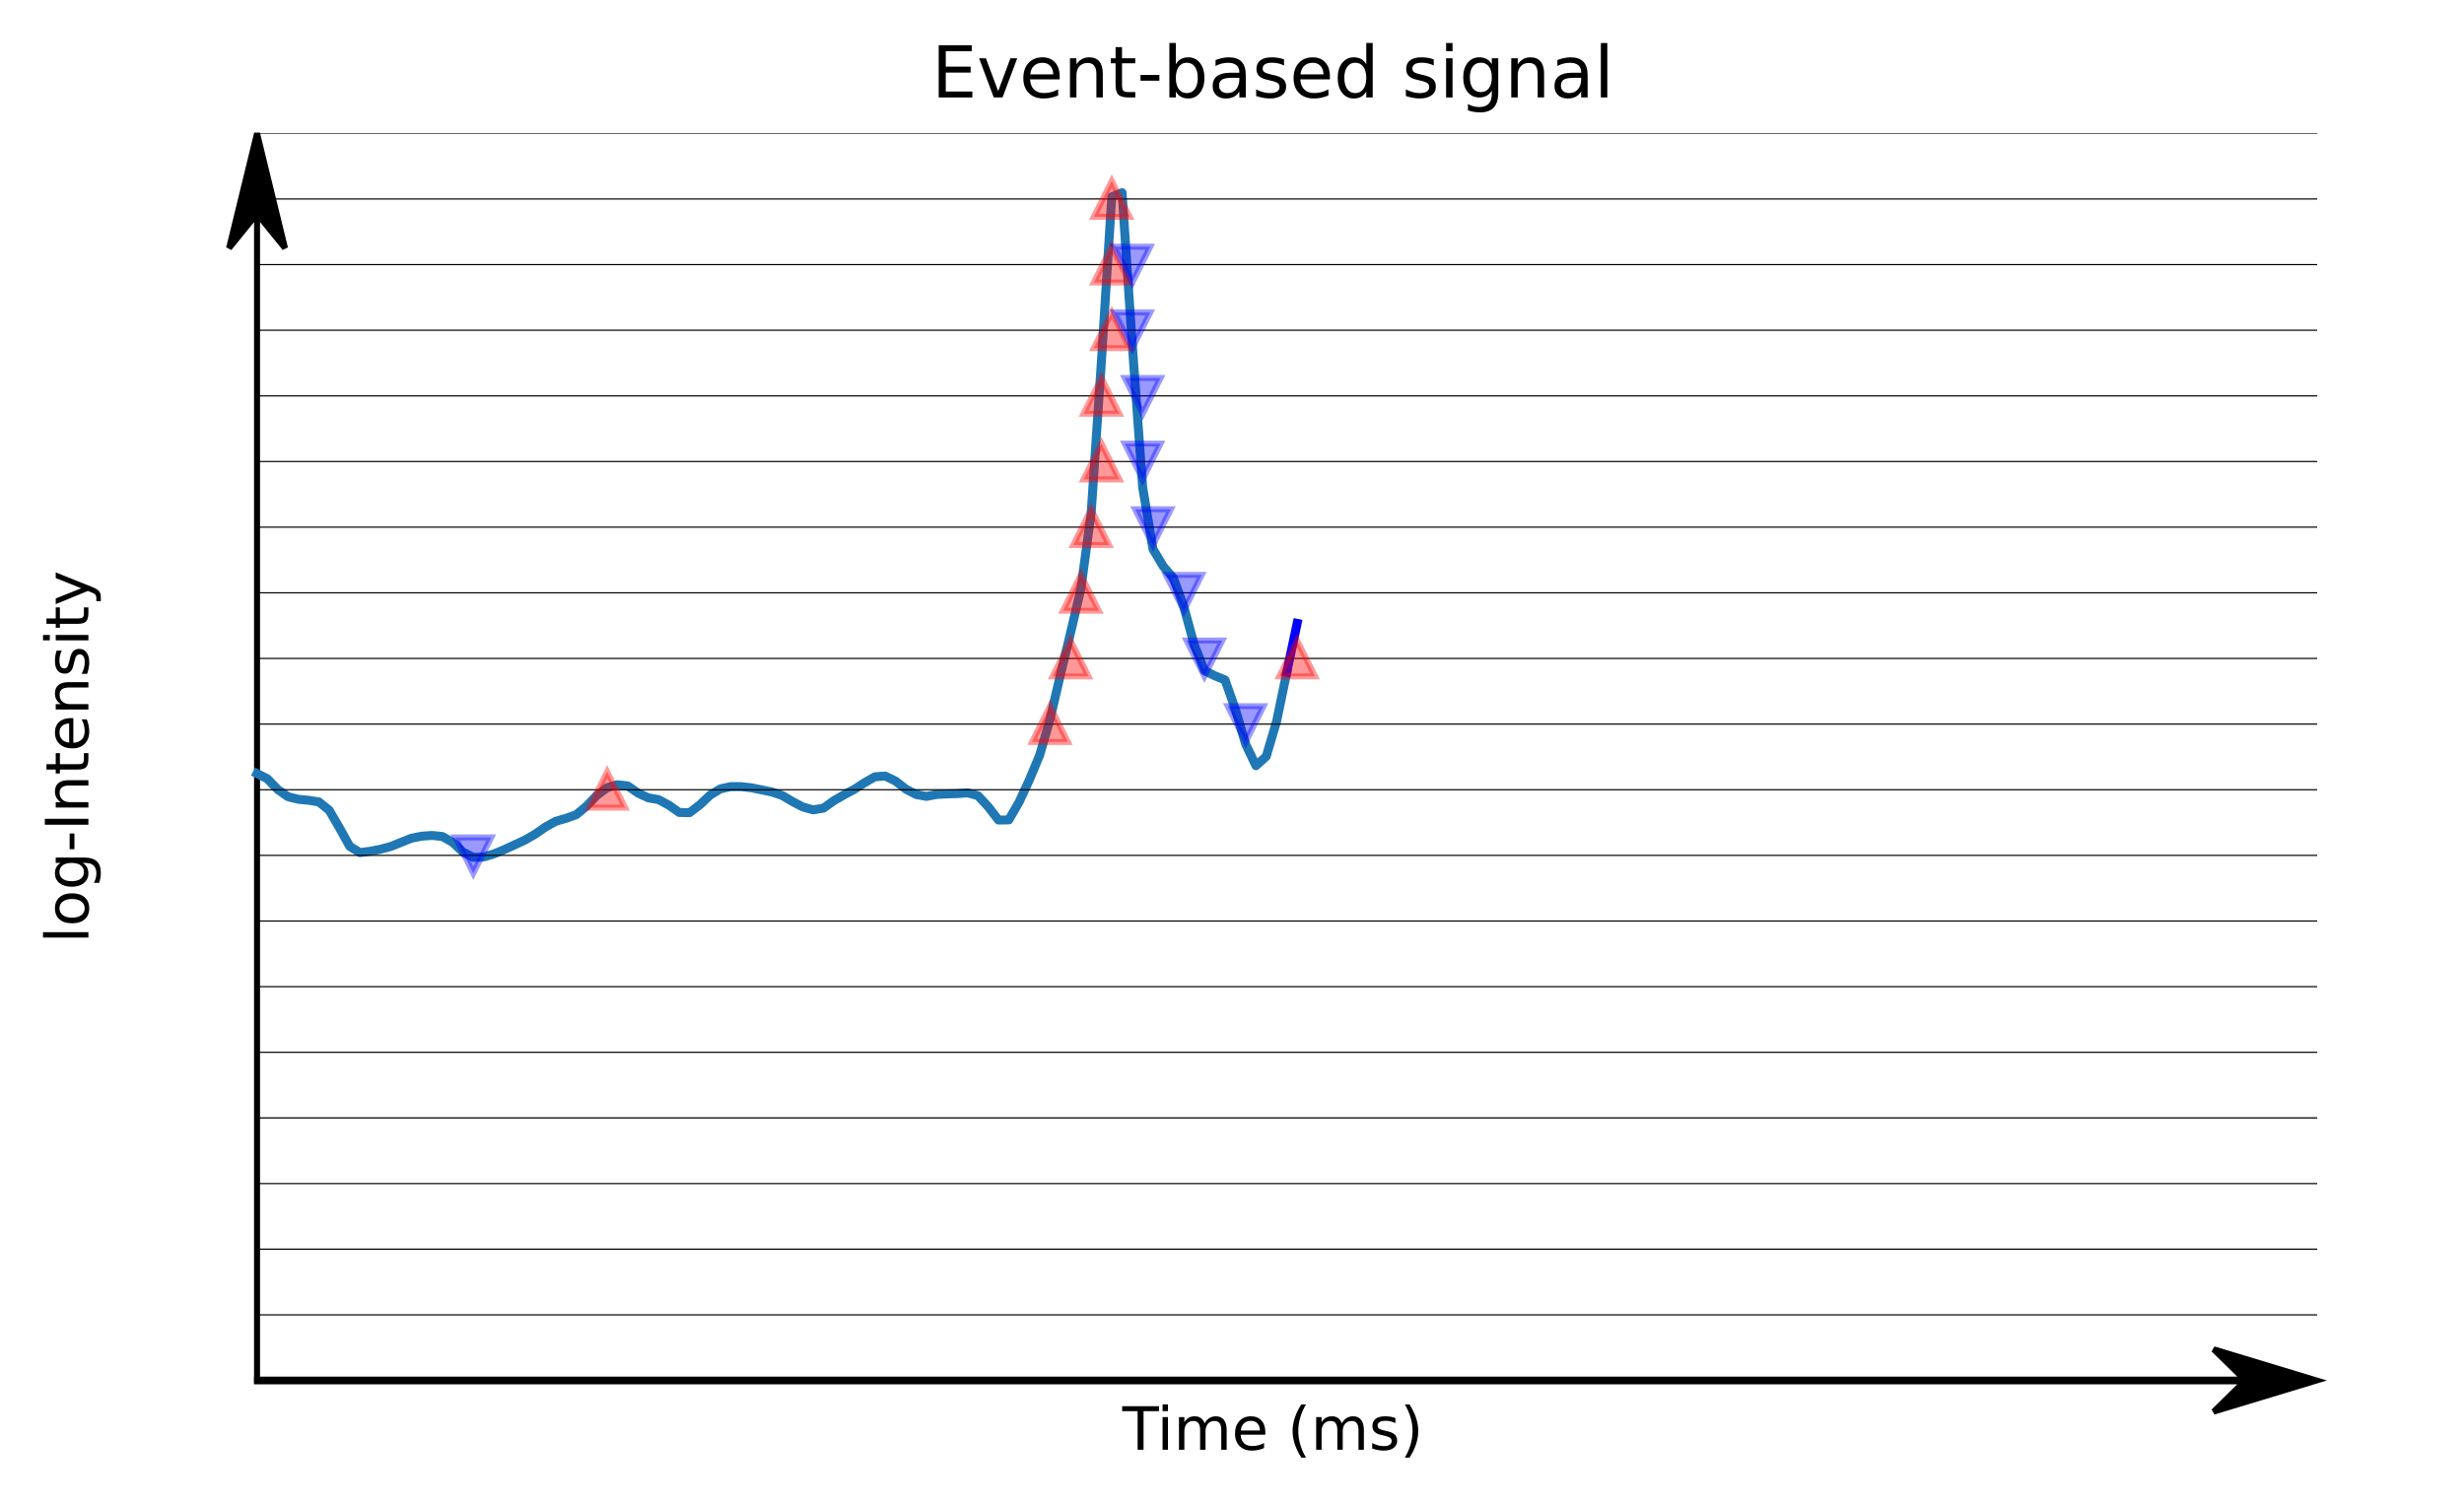
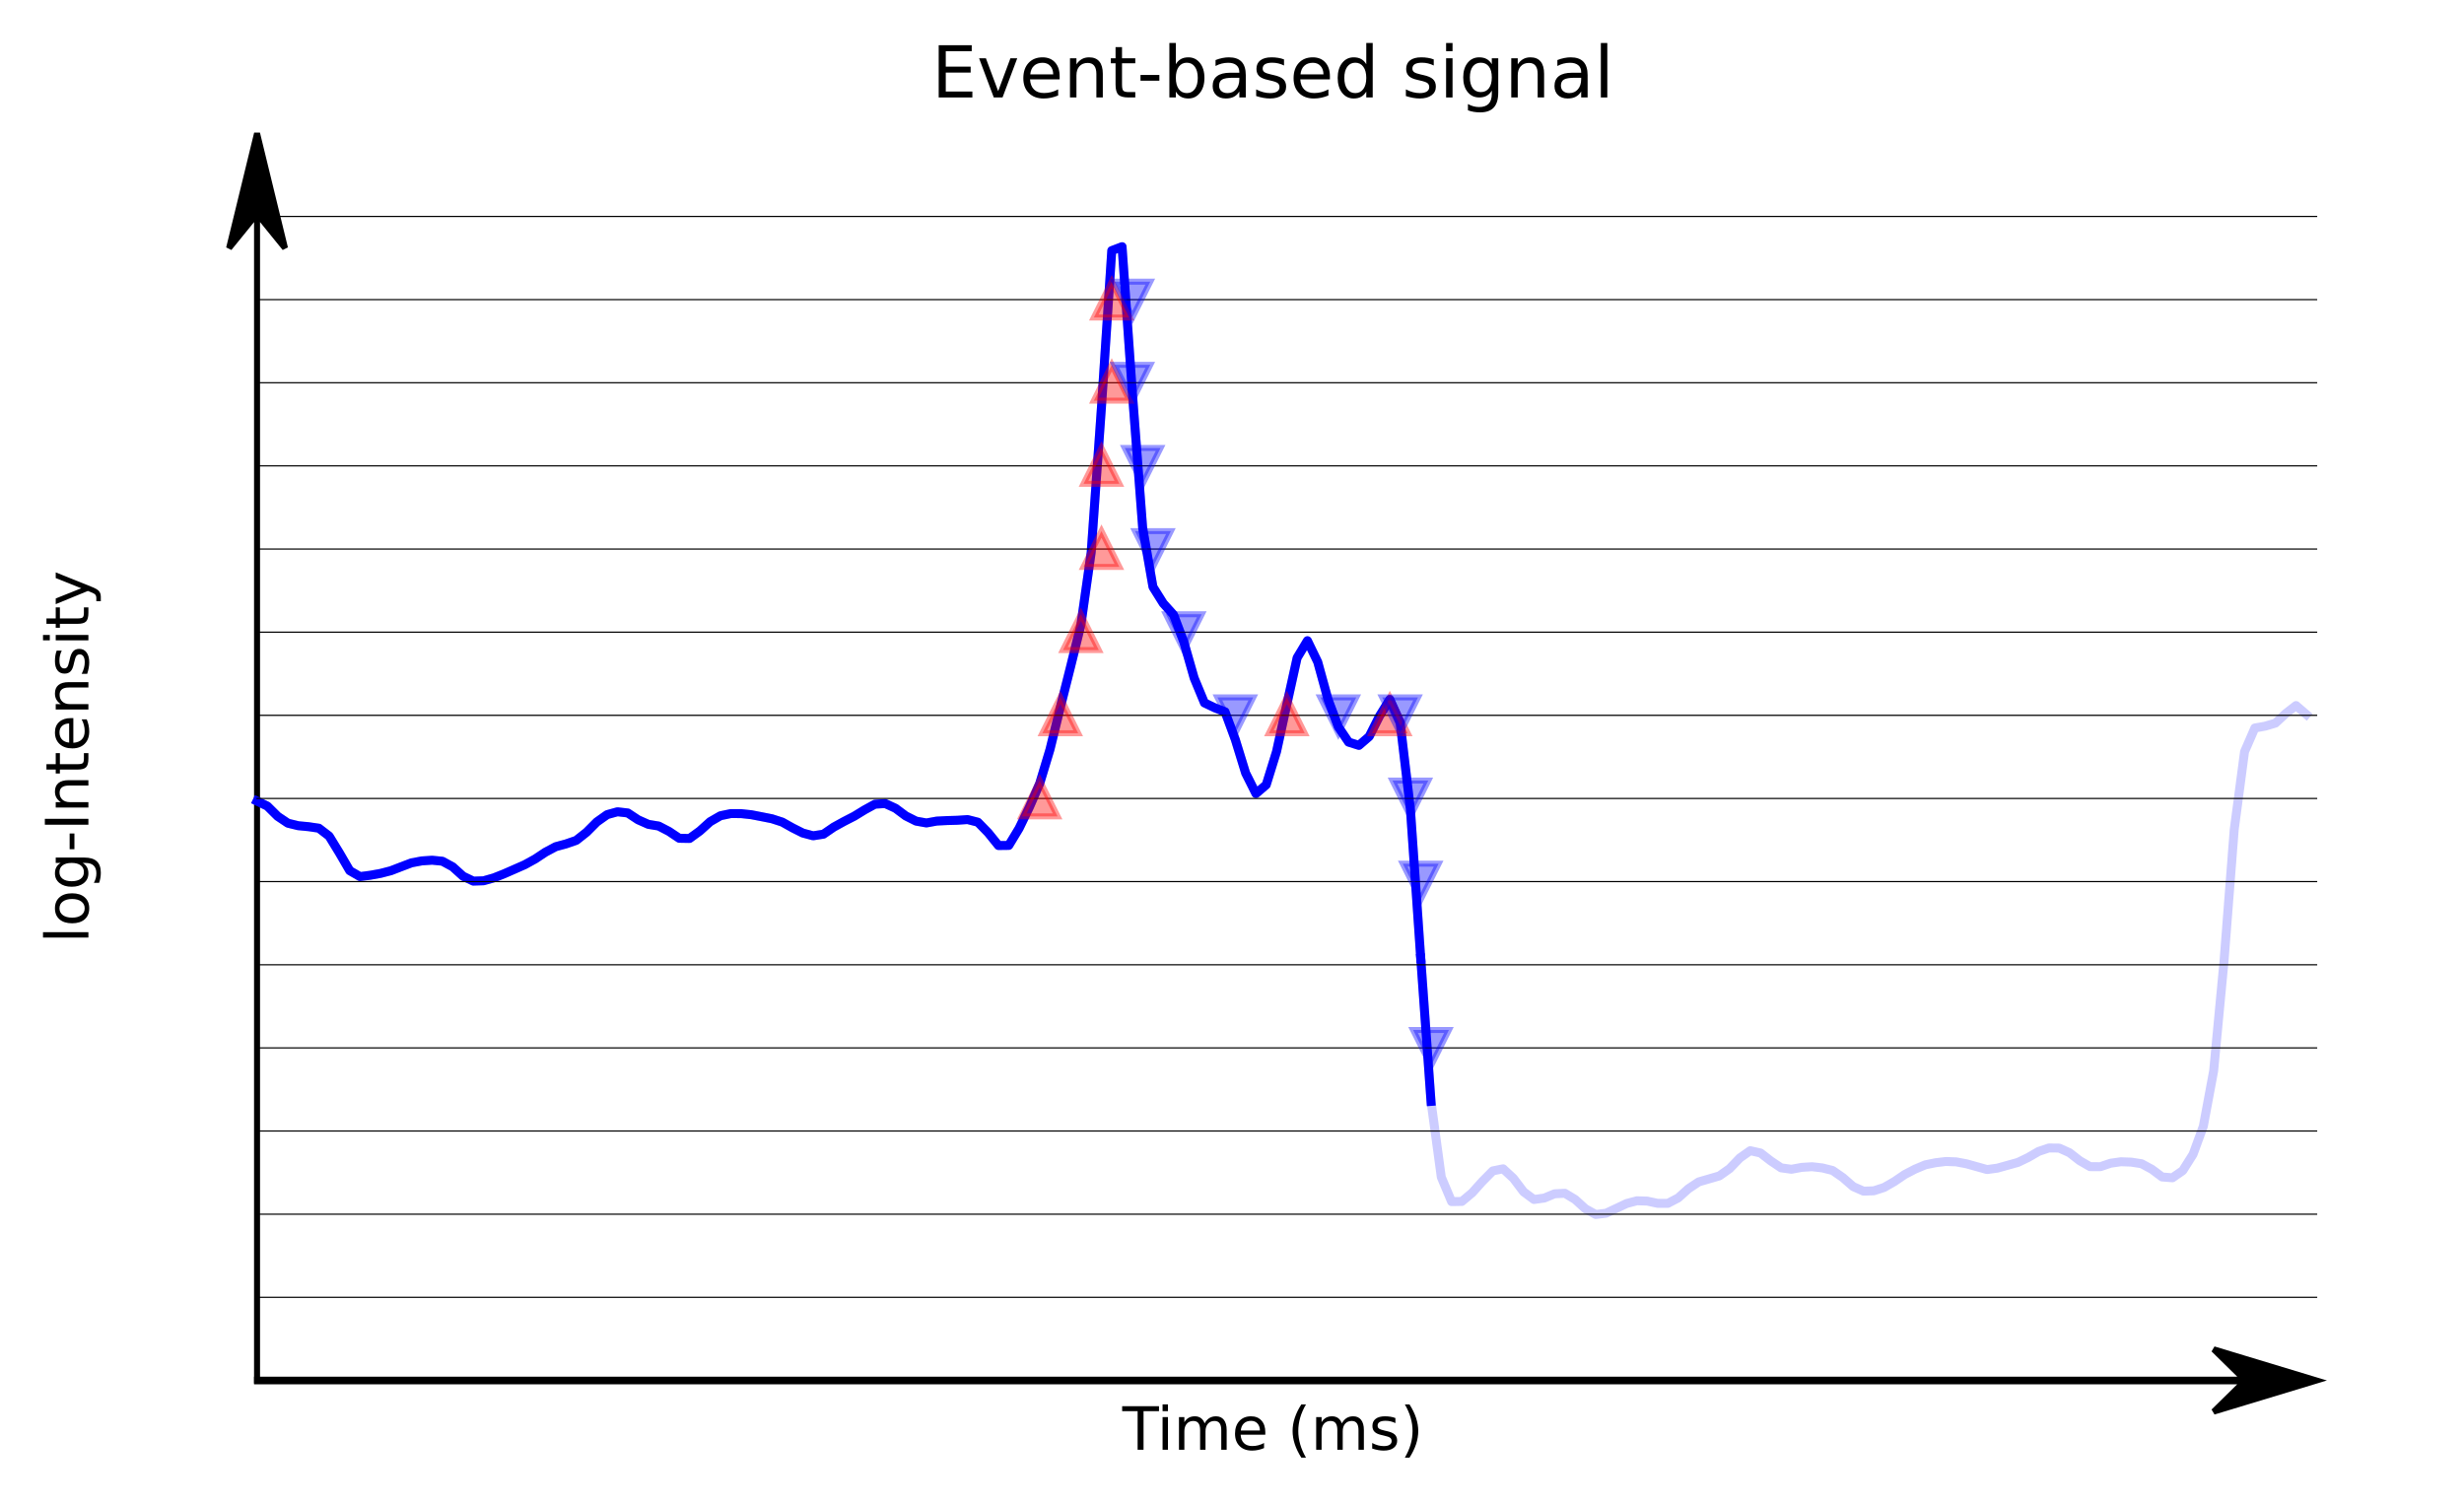
<svg xmlns="http://www.w3.org/2000/svg" xmlns:xlink="http://www.w3.org/1999/xlink" width="412.523pt" height="251.996pt" viewBox="0 0 412.523 251.996" version="1.1">
  <defs>
    <style type="text/css">*{stroke-linejoin: round; stroke-linecap: butt}</style>
  </defs>
  <g id="figure_1">
    <g id="patch_1">
      <path d="M 0 251.996  L 412.523 251.996  L 412.523 0  L 0 0  L 0 251.996  z " style="fill: none" />
    </g>
    <g id="axes_1">
      <g id="patch_2">
        <path d="M 20.878 231.118  L 405.323 231.118  L 405.323 22.318  L 20.878 22.318  L 20.878 231.118  z " style="fill: none" />
      </g>
      <g id="patch_3">
-         <path d="M 387.848 231.118  L 370.608 236.338  L 375.78 231.263  L 43.035 231.263  L 43.035 230.973  L 375.78 230.973  L 370.608 225.898  z " style="stroke: #000000; stroke-linejoin: miter" />
+         <path d="M 387.848 231.118  L 370.608 236.338  L 375.78 231.256  L 43.035 231.256  L 43.035 230.98  L 375.78 230.98  L 370.608 225.898  z " style="stroke: #000000; stroke-linejoin: miter" />
      </g>
      <g id="patch_4">
        <path d="M 43.035 22.318  L 47.717 41.54  L 43.036 35.774  L 43.036 231.118  L 43.034 231.118  L 43.034 35.774  L 38.353 41.54  z " style="stroke: #000000; stroke-linejoin: miter" />
      </g>
      <g id="matplotlib.axis_1">
        <g id="text_1">
          <g transform="translate(187.9013 242.7166) scale(0.1 -0.1)">
            <defs>
              <path id="DejaVuSans-54" d="M -19 4666  L 3928 4666  L 3928 4134  L 2272 4134  L 2272 0  L 1638 0  L 1638 4134  L -19 4134  L -19 4666  z " transform="scale(0.015625)" />
              <path id="DejaVuSans-69" d="M 603 3500  L 1178 3500  L 1178 0  L 603 0  L 603 3500  z M 603 4863  L 1178 4863  L 1178 4134  L 603 4134  L 603 4863  z " transform="scale(0.015625)" />
              <path id="DejaVuSans-6d" d="M 3328 2828  Q 3544 3216 3844 3400  Q 4144 3584 4550 3584  Q 5097 3584 5394 3201  Q 5691 2819 5691 2113  L 5691 0  L 5113 0  L 5113 2094  Q 5113 2597 4934 2840  Q 4756 3084 4391 3084  Q 3944 3084 3684 2787  Q 3425 2491 3425 1978  L 3425 0  L 2847 0  L 2847 2094  Q 2847 2600 2669 2842  Q 2491 3084 2119 3084  Q 1678 3084 1418 2786  Q 1159 2488 1159 1978  L 1159 0  L 581 0  L 581 3500  L 1159 3500  L 1159 2956  Q 1356 3278 1631 3431  Q 1906 3584 2284 3584  Q 2666 3584 2933 3390  Q 3200 3197 3328 2828  z " transform="scale(0.015625)" />
              <path id="DejaVuSans-65" d="M 3597 1894  L 3597 1613  L 953 1613  Q 991 1019 1311 708  Q 1631 397 2203 397  Q 2534 397 2845 478  Q 3156 559 3463 722  L 3463 178  Q 3153 47 2828 -22  Q 2503 -91 2169 -91  Q 1331 -91 842 396  Q 353 884 353 1716  Q 353 2575 817 3079  Q 1281 3584 2069 3584  Q 2775 3584 3186 3129  Q 3597 2675 3597 1894  z M 3022 2063  Q 3016 2534 2758 2815  Q 2500 3097 2075 3097  Q 1594 3097 1305 2825  Q 1016 2553 972 2059  L 3022 2063  z " transform="scale(0.015625)" />
              <path id="DejaVuSans-20" transform="scale(0.015625)" />
              <path id="DejaVuSans-28" d="M 1984 4856  Q 1566 4138 1362 3434  Q 1159 2731 1159 2009  Q 1159 1288 1364 580  Q 1569 -128 1984 -844  L 1484 -844  Q 1016 -109 783 600  Q 550 1309 550 2009  Q 550 2706 781 3412  Q 1013 4119 1484 4856  L 1984 4856  z " transform="scale(0.015625)" />
              <path id="DejaVuSans-73" d="M 2834 3397  L 2834 2853  Q 2591 2978 2328 3040  Q 2066 3103 1784 3103  Q 1356 3103 1142 2972  Q 928 2841 928 2578  Q 928 2378 1081 2264  Q 1234 2150 1697 2047  L 1894 2003  Q 2506 1872 2764 1633  Q 3022 1394 3022 966  Q 3022 478 2636 193  Q 2250 -91 1575 -91  Q 1294 -91 989 -36  Q 684 19 347 128  L 347 722  Q 666 556 975 473  Q 1284 391 1588 391  Q 1994 391 2212 530  Q 2431 669 2431 922  Q 2431 1156 2273 1281  Q 2116 1406 1581 1522  L 1381 1569  Q 847 1681 609 1914  Q 372 2147 372 2553  Q 372 3047 722 3315  Q 1072 3584 1716 3584  Q 2034 3584 2315 3537  Q 2597 3491 2834 3397  z " transform="scale(0.015625)" />
              <path id="DejaVuSans-29" d="M 513 4856  L 1013 4856  Q 1481 4119 1714 3412  Q 1947 2706 1947 2009  Q 1947 1309 1714 600  Q 1481 -109 1013 -844  L 513 -844  Q 928 -128 1133 580  Q 1338 1288 1338 2009  Q 1338 2731 1133 3434  Q 928 4138 513 4856  z " transform="scale(0.015625)" />
            </defs>
            <use xlink:href="#DejaVuSans-54" />
            <use xlink:href="#DejaVuSans-69" x="57.959" />
            <use xlink:href="#DejaVuSans-6d" x="85.742" />
            <use xlink:href="#DejaVuSans-65" x="183.154" />
            <use xlink:href="#DejaVuSans-20" x="244.678" />
            <use xlink:href="#DejaVuSans-28" x="276.465" />
            <use xlink:href="#DejaVuSans-6d" x="315.479" />
            <use xlink:href="#DejaVuSans-73" x="412.891" />
            <use xlink:href="#DejaVuSans-29" x="464.99" />
          </g>
        </g>
      </g>
      <g id="matplotlib.axis_2">
        <g id="text_2">
          <g transform="translate(14.79844 157.9072) rotate(-90) scale(0.1 -0.1)">
            <defs>
              <path id="DejaVuSans-6c" d="M 603 4863  L 1178 4863  L 1178 0  L 603 0  L 603 4863  z " transform="scale(0.015625)" />
              <path id="DejaVuSans-6f" d="M 1959 3097  Q 1497 3097 1228 2736  Q 959 2375 959 1747  Q 959 1119 1226 758  Q 1494 397 1959 397  Q 2419 397 2687 759  Q 2956 1122 2956 1747  Q 2956 2369 2687 2733  Q 2419 3097 1959 3097  z M 1959 3584  Q 2709 3584 3137 3096  Q 3566 2609 3566 1747  Q 3566 888 3137 398  Q 2709 -91 1959 -91  Q 1206 -91 779 398  Q 353 888 353 1747  Q 353 2609 779 3096  Q 1206 3584 1959 3584  z " transform="scale(0.015625)" />
              <path id="DejaVuSans-67" d="M 2906 1791  Q 2906 2416 2648 2759  Q 2391 3103 1925 3103  Q 1463 3103 1205 2759  Q 947 2416 947 1791  Q 947 1169 1205 825  Q 1463 481 1925 481  Q 2391 481 2648 825  Q 2906 1169 2906 1791  z M 3481 434  Q 3481 -459 3084 -895  Q 2688 -1331 1869 -1331  Q 1566 -1331 1297 -1286  Q 1028 -1241 775 -1147  L 775 -588  Q 1028 -725 1275 -790  Q 1522 -856 1778 -856  Q 2344 -856 2625 -561  Q 2906 -266 2906 331  L 2906 616  Q 2728 306 2450 153  Q 2172 0 1784 0  Q 1141 0 747 490  Q 353 981 353 1791  Q 353 2603 747 3093  Q 1141 3584 1784 3584  Q 2172 3584 2450 3431  Q 2728 3278 2906 2969  L 2906 3500  L 3481 3500  L 3481 434  z " transform="scale(0.015625)" />
              <path id="DejaVuSans-2d" d="M 313 2009  L 1997 2009  L 1997 1497  L 313 1497  L 313 2009  z " transform="scale(0.015625)" />
              <path id="DejaVuSans-49" d="M 628 4666  L 1259 4666  L 1259 0  L 628 0  L 628 4666  z " transform="scale(0.015625)" />
              <path id="DejaVuSans-6e" d="M 3513 2113  L 3513 0  L 2938 0  L 2938 2094  Q 2938 2591 2744 2837  Q 2550 3084 2163 3084  Q 1697 3084 1428 2787  Q 1159 2491 1159 1978  L 1159 0  L 581 0  L 581 3500  L 1159 3500  L 1159 2956  Q 1366 3272 1645 3428  Q 1925 3584 2291 3584  Q 2894 3584 3203 3211  Q 3513 2838 3513 2113  z " transform="scale(0.015625)" />
              <path id="DejaVuSans-74" d="M 1172 4494  L 1172 3500  L 2356 3500  L 2356 3053  L 1172 3053  L 1172 1153  Q 1172 725 1289 603  Q 1406 481 1766 481  L 2356 481  L 2356 0  L 1766 0  Q 1100 0 847 248  Q 594 497 594 1153  L 594 3053  L 172 3053  L 172 3500  L 594 3500  L 594 4494  L 1172 4494  z " transform="scale(0.015625)" />
              <path id="DejaVuSans-79" d="M 2059 -325  Q 1816 -950 1584 -1140  Q 1353 -1331 966 -1331  L 506 -1331  L 506 -850  L 844 -850  Q 1081 -850 1212 -737  Q 1344 -625 1503 -206  L 1606 56  L 191 3500  L 800 3500  L 1894 763  L 2988 3500  L 3597 3500  L 2059 -325  z " transform="scale(0.015625)" />
            </defs>
            <use xlink:href="#DejaVuSans-6c" />
            <use xlink:href="#DejaVuSans-6f" x="27.783" />
            <use xlink:href="#DejaVuSans-67" x="88.965" />
            <use xlink:href="#DejaVuSans-2d" x="152.441" />
            <use xlink:href="#DejaVuSans-49" x="188.525" />
            <use xlink:href="#DejaVuSans-6e" x="218.018" />
            <use xlink:href="#DejaVuSans-74" x="281.396" />
            <use xlink:href="#DejaVuSans-65" x="320.605" />
            <use xlink:href="#DejaVuSans-6e" x="382.129" />
            <use xlink:href="#DejaVuSans-73" x="445.508" />
            <use xlink:href="#DejaVuSans-69" x="497.607" />
            <use xlink:href="#DejaVuSans-74" x="525.391" />
            <use xlink:href="#DejaVuSans-79" x="564.6" />
          </g>
        </g>
      </g>
      <g id="line2d_1">
-         <path d="M 43.035 129.502  L 44.759 130.378  L 46.483 132.166  L 48.207 133.377  L 49.931 133.818  L 51.655 133.982  L 53.379 134.254  L 55.103 135.641  L 56.827 138.588  L 58.551 141.698  L 60.275 142.742  L 62 142.51  L 63.724 142.178  L 65.448 141.71  L 67.172 141.014  L 68.896 140.329  L 70.62 139.99  L 72.344 139.869  L 74.068 140.046  L 75.792 141.032  L 77.516 142.667  L 79.24 143.535  L 80.964 143.476  L 82.688 142.961  L 84.412 142.248  L 86.136 141.453  L 87.861 140.654  L 89.585 139.661  L 91.309 138.465  L 93.033 137.5  L 94.757 137.01  L 96.481 136.387  L 98.205 134.962  L 99.929 133.151  L 101.653 131.873  L 103.377 131.373  L 105.101 131.582  L 106.825 132.775  L 108.549 133.579  L 110.273 133.875  L 111.997 134.814  L 113.722 136.022  L 115.446 136.054  L 117.17 134.743  L 118.894 133.114  L 120.618 132.071  L 122.342 131.692  L 124.066 131.695  L 125.79 131.89  L 127.514 132.239  L 129.238 132.599  L 130.962 133.182  L 132.686 134.201  L 134.41 135.104  L 136.134 135.585  L 137.858 135.303  L 139.583 134.065  L 141.307 133.071  L 143.031 132.149  L 144.755 131.034  L 146.479 130.045  L 148.203 129.93  L 149.927 130.762  L 151.651 132.105  L 153.375 133.013  L 155.099 133.334  L 156.823 133.007  L 158.547 132.915  L 160.271 132.867  L 161.995 132.74  L 163.719 133.203  L 165.444 135.056  L 167.168 137.291  L 168.892 137.269  L 170.616 134.283  L 172.34 130.561  L 174.064 126.426  L 175.788 120.443  L 177.512 113.078  L 179.236 105.929  L 180.96 98.609  L 182.684 85.891  L 184.408 60.379  L 186.132 32.948  L 187.856 32.261  L 189.58 57.881  L 191.305 81.573  L 193.029 91.936  L 194.753 94.818  L 196.477 96.822  L 198.201 101.593  L 199.925 107.916  L 201.649 112.274  L 203.373 113.135  L 205.097 113.838  L 206.821 118.725  L 208.545 124.587  L 210.269 128.19  L 211.993 126.639  L 213.717 120.815  L 215.442 112.524  " clip-path="url(#p44fc6fa0e6)" style="fill: none; stroke: #1f77b4; stroke-width: 1.5; stroke-linecap: square" />
+         <path d="M 43.035 134.121  L 44.759 134.957  L 46.483 136.664  L 48.207 137.82  L 49.931 138.24  L 53.379 138.657  L 55.103 139.981  L 58.551 145.763  L 60.275 146.759  L 63.724 146.221  L 65.448 145.774  L 68.896 144.456  L 70.62 144.132  L 72.344 144.017  L 74.068 144.186  L 75.792 145.127  L 77.516 146.688  L 79.24 147.516  L 80.964 147.459  L 82.688 146.968  L 86.136 145.528  L 87.861 144.766  L 89.585 143.818  L 91.309 142.676  L 93.033 141.756  L 94.757 141.288  L 96.481 140.693  L 98.205 139.333  L 99.929 137.604  L 101.653 136.384  L 103.377 135.907  L 105.101 136.106  L 106.825 137.245  L 108.549 138.013  L 110.273 138.295  L 111.997 139.191  L 113.722 140.345  L 115.446 140.375  L 117.17 139.123  L 118.894 137.569  L 120.618 136.573  L 122.342 136.211  L 124.066 136.214  L 125.79 136.4  L 129.238 137.077  L 130.962 137.633  L 134.41 139.468  L 136.134 139.927  L 137.858 139.659  L 139.583 138.476  L 146.479 134.639  L 148.203 134.529  L 149.927 135.323  L 151.651 136.606  L 153.375 137.472  L 155.099 137.778  L 156.823 137.467  L 161.995 137.212  L 163.719 137.654  L 165.444 139.422  L 167.168 141.556  L 168.892 141.535  L 170.616 138.685  L 172.34 135.131  L 174.064 131.185  L 175.788 125.474  L 180.96 104.633  L 182.684 92.493  L 184.408 68.139  L 186.132 41.956  L 187.856 41.3  L 189.58 65.755  L 191.305 88.371  L 193.029 98.262  L 194.753 101.013  L 196.477 102.926  L 198.201 107.48  L 199.925 113.516  L 201.649 117.676  L 203.373 118.498  L 205.097 119.169  L 206.821 123.833  L 208.545 129.429  L 210.269 132.869  L 211.993 131.388  L 213.717 125.829  L 217.166 110.128  L 218.89 107.268  L 220.614 110.831  L 222.338 117.095  L 224.062 121.692  L 225.786 124.246  L 227.51 124.791  L 229.234 123.304  L 230.958 119.879  L 232.682 117.105  L 234.406 120.942  L 236.13 135.474  L 239.578 184.399  L 241.303 197.08  L 243.027 201.174  L 244.751 201.143  L 246.475 199.696  L 248.199 197.775  L 249.923 196.033  L 251.647 195.679  L 253.371 197.271  L 255.095 199.548  L 256.819 200.82  L 258.543 200.577  L 260.267 199.867  L 261.991 199.78  L 263.715 200.818  L 265.439 202.385  L 267.164 203.329  L 268.888 203.116  L 272.336 201.49  L 274.06 201.033  L 275.784 201.088  L 277.508 201.461  L 279.232 201.466  L 280.956 200.562  L 282.68 199.018  L 284.404 197.871  L 287.852 196.871  L 289.576 195.651  L 291.3 193.856  L 293.025 192.646  L 294.749 193.034  L 296.473 194.368  L 298.197 195.521  L 299.921 195.759  L 301.645 195.441  L 303.369 195.331  L 305.093 195.532  L 306.817 195.962  L 308.541 197.16  L 310.265 198.66  L 311.989 199.422  L 313.713 199.364  L 315.437 198.804  L 317.161 197.811  L 318.886 196.639  L 320.61 195.741  L 322.334 195.017  L 324.058 194.663  L 325.782 194.455  L 327.506 194.52  L 329.23 194.844  L 332.678 195.806  L 334.402 195.571  L 337.85 194.608  L 339.574 193.777  L 341.298 192.775  L 343.022 192.193  L 344.747 192.211  L 346.471 192.988  L 348.195 194.326  L 349.919 195.319  L 351.643 195.325  L 353.367 194.743  L 355.091 194.5  L 356.815 194.563  L 358.539 194.83  L 360.263 195.763  L 361.987 197.05  L 363.711 197.183  L 365.435 195.986  L 367.159 193.258  L 368.883 188.554  L 370.608 179.3  L 372.332 161.08  L 374.056 138.854  L 375.78 125.853  L 377.504 121.881  L 379.228 121.574  L 380.952 121.064  L 382.676 119.463  L 384.4 118.122  L 386.124 119.603  L 386.124 119.603  " clip-path="url(#pb6e306cea2)" style="fill: none; stroke: #0000ff; stroke-opacity: 0.2; stroke-width: 1.5; stroke-linecap: square" />
      </g>
      <g id="line2d_2">
-         <path d="M 215.442 112.524  L 217.166 104.367  " clip-path="url(#p44fc6fa0e6)" style="fill: none; stroke: #0000ff; stroke-width: 1.5; stroke-linecap: square" />
+         <path d="M 43.035 134.121  L 44.759 134.957  L 46.483 136.664  L 48.207 137.82  L 49.931 138.24  L 51.655 138.398  L 53.379 138.657  L 55.103 139.981  L 56.827 142.794  L 58.551 145.763  L 60.275 146.759  L 62 146.537  L 63.724 146.221  L 65.448 145.774  L 67.172 145.109  L 68.896 144.456  L 70.62 144.132  L 72.344 144.017  L 74.068 144.186  L 75.792 145.127  L 77.516 146.688  L 79.24 147.516  L 80.964 147.459  L 82.688 146.968  L 84.412 146.287  L 86.136 145.528  L 87.861 144.766  L 89.585 143.818  L 91.309 142.676  L 93.033 141.756  L 94.757 141.288  L 96.481 140.693  L 98.205 139.333  L 99.929 137.604  L 101.653 136.384  L 103.377 135.907  L 105.101 136.106  L 106.825 137.245  L 108.549 138.013  L 110.273 138.295  L 111.997 139.191  L 113.722 140.345  L 115.446 140.375  L 117.17 139.123  L 118.894 137.569  L 120.618 136.573  L 122.342 136.211  L 124.066 136.214  L 125.79 136.4  L 127.514 136.734  L 129.238 137.077  L 130.962 137.633  L 132.686 138.606  L 134.41 139.468  L 136.134 139.927  L 137.858 139.659  L 139.583 138.476  L 141.307 137.528  L 143.031 136.648  L 144.755 135.583  L 146.479 134.639  L 148.203 134.529  L 149.927 135.323  L 151.651 136.606  L 153.375 137.472  L 155.099 137.778  L 156.823 137.467  L 158.547 137.379  L 160.271 137.333  L 161.995 137.212  L 163.719 137.654  L 165.444 139.422  L 167.168 141.556  L 168.892 141.535  L 170.616 138.685  L 172.34 135.131  L 174.064 131.185  L 175.788 125.474  L 177.512 118.444  L 179.236 111.619  L 180.96 104.633  L 182.684 92.493  L 184.408 68.139  L 186.132 41.956  L 187.856 41.3  L 189.58 65.755  L 191.305 88.371  L 193.029 98.262  L 194.753 101.013  L 196.477 102.926  L 198.201 107.48  L 199.925 113.516  L 201.649 117.676  L 203.373 118.498  L 205.097 119.169  L 206.821 123.833  L 208.545 129.429  L 210.269 132.869  L 211.993 131.388  L 213.717 125.829  L 215.442 117.915  L 217.166 110.128  L 218.89 107.268  L 220.614 110.831  L 222.338 117.095  L 224.062 121.692  L 225.786 124.246  L 227.51 124.791  L 229.234 123.304  L 230.958 119.879  L 232.682 117.105  L 234.406 120.942  L 236.13 135.474  L 237.854 160.418  " clip-path="url(#pb6e306cea2)" style="fill: none; stroke: #0000ff; stroke-width: 1.5; stroke-linecap: square" />
      </g>
      <g id="line2d_3">
-         <path d="M 43.035 231.118  L 387.848 231.118  " clip-path="url(#p44fc6fa0e6)" style="fill: none; stroke: #000000; stroke-width: 0.2; stroke-linecap: square" />
+         <path d="M 237.854 160.418  L 239.578 184.399  " clip-path="url(#pb6e306cea2)" style="fill: none; stroke: #0000ff; stroke-width: 1.5; stroke-linecap: square" />
      </g>
      <g id="line2d_4">
-         <path d="M 43.035 220.129  L 387.848 220.129  " clip-path="url(#p44fc6fa0e6)" style="fill: none; stroke: #000000; stroke-width: 0.2; stroke-linecap: square" />
+         <path d="M 43.035 231.118  L 387.848 231.118  " clip-path="url(#pb6e306cea2)" style="fill: none; stroke: #000000; stroke-width: 0.2; stroke-linecap: square" />
      </g>
      <g id="line2d_5">
-         <path d="M 43.035 209.139  L 387.848 209.139  " clip-path="url(#p44fc6fa0e6)" style="fill: none; stroke: #000000; stroke-width: 0.2; stroke-linecap: square" />
+         <path d="M 43.035 217.198  L 387.848 217.198  " clip-path="url(#pb6e306cea2)" style="fill: none; stroke: #000000; stroke-width: 0.2; stroke-linecap: square" />
      </g>
      <g id="line2d_6">
-         <path d="M 43.035 198.15  L 387.848 198.15  " clip-path="url(#p44fc6fa0e6)" style="fill: none; stroke: #000000; stroke-width: 0.2; stroke-linecap: square" />
+         <path d="M 43.035 203.278  L 387.848 203.278  " clip-path="url(#pb6e306cea2)" style="fill: none; stroke: #000000; stroke-width: 0.2; stroke-linecap: square" />
      </g>
      <g id="line2d_7">
-         <path d="M 43.035 187.16  L 387.848 187.16  " clip-path="url(#p44fc6fa0e6)" style="fill: none; stroke: #000000; stroke-width: 0.2; stroke-linecap: square" />
+         <path d="M 43.035 189.358  L 387.848 189.358  " clip-path="url(#pb6e306cea2)" style="fill: none; stroke: #000000; stroke-width: 0.2; stroke-linecap: square" />
      </g>
      <g id="line2d_8">
-         <path d="M 43.035 176.171  L 387.848 176.171  " clip-path="url(#p44fc6fa0e6)" style="fill: none; stroke: #000000; stroke-width: 0.2; stroke-linecap: square" />
+         <path d="M 43.035 175.438  L 387.848 175.438  " clip-path="url(#pb6e306cea2)" style="fill: none; stroke: #000000; stroke-width: 0.2; stroke-linecap: square" />
      </g>
      <g id="line2d_9">
-         <path d="M 43.035 165.181  L 387.848 165.181  " clip-path="url(#p44fc6fa0e6)" style="fill: none; stroke: #000000; stroke-width: 0.2; stroke-linecap: square" />
+         <path d="M 43.035 161.518  L 387.848 161.518  " clip-path="url(#pb6e306cea2)" style="fill: none; stroke: #000000; stroke-width: 0.2; stroke-linecap: square" />
      </g>
      <g id="line2d_10">
-         <path d="M 43.035 154.192  L 387.848 154.192  " clip-path="url(#p44fc6fa0e6)" style="fill: none; stroke: #000000; stroke-width: 0.2; stroke-linecap: square" />
+         <path d="M 43.035 147.598  L 387.848 147.598  " clip-path="url(#pb6e306cea2)" style="fill: none; stroke: #000000; stroke-width: 0.2; stroke-linecap: square" />
      </g>
      <g id="line2d_11">
-         <path d="M 43.035 143.202  L 387.848 143.202  " clip-path="url(#p44fc6fa0e6)" style="fill: none; stroke: #000000; stroke-width: 0.2; stroke-linecap: square" />
+         <path d="M 43.035 133.678  L 387.848 133.678  " clip-path="url(#pb6e306cea2)" style="fill: none; stroke: #000000; stroke-width: 0.2; stroke-linecap: square" />
      </g>
      <g id="line2d_12">
-         <path d="M 43.035 132.213  L 387.848 132.213  " clip-path="url(#p44fc6fa0e6)" style="fill: none; stroke: #000000; stroke-width: 0.2; stroke-linecap: square" />
+         <path d="M 43.035 119.758  L 387.848 119.758  " clip-path="url(#pb6e306cea2)" style="fill: none; stroke: #000000; stroke-width: 0.2; stroke-linecap: square" />
      </g>
      <g id="line2d_13">
-         <path d="M 43.035 121.223  L 387.848 121.223  " clip-path="url(#p44fc6fa0e6)" style="fill: none; stroke: #000000; stroke-width: 0.2; stroke-linecap: square" />
+         <path d="M 43.035 105.838  L 387.848 105.838  " clip-path="url(#pb6e306cea2)" style="fill: none; stroke: #000000; stroke-width: 0.2; stroke-linecap: square" />
      </g>
      <g id="line2d_14">
-         <path d="M 43.035 110.234  L 387.848 110.234  " clip-path="url(#p44fc6fa0e6)" style="fill: none; stroke: #000000; stroke-width: 0.2; stroke-linecap: square" />
+         <path d="M 43.035 91.918  L 387.848 91.918  " clip-path="url(#pb6e306cea2)" style="fill: none; stroke: #000000; stroke-width: 0.2; stroke-linecap: square" />
      </g>
      <g id="line2d_15">
-         <path d="M 43.035 99.244  L 387.848 99.244  " clip-path="url(#p44fc6fa0e6)" style="fill: none; stroke: #000000; stroke-width: 0.2; stroke-linecap: square" />
+         <path d="M 43.035 77.998  L 387.848 77.998  " clip-path="url(#pb6e306cea2)" style="fill: none; stroke: #000000; stroke-width: 0.2; stroke-linecap: square" />
      </g>
      <g id="line2d_16">
-         <path d="M 43.035 88.255  L 387.848 88.255  " clip-path="url(#p44fc6fa0e6)" style="fill: none; stroke: #000000; stroke-width: 0.2; stroke-linecap: square" />
+         <path d="M 43.035 64.078  L 387.848 64.078  " clip-path="url(#pb6e306cea2)" style="fill: none; stroke: #000000; stroke-width: 0.2; stroke-linecap: square" />
      </g>
      <g id="line2d_17">
-         <path d="M 43.035 77.265  L 387.848 77.265  " clip-path="url(#p44fc6fa0e6)" style="fill: none; stroke: #000000; stroke-width: 0.2; stroke-linecap: square" />
+         <path d="M 43.035 50.158  L 387.848 50.158  " clip-path="url(#pb6e306cea2)" style="fill: none; stroke: #000000; stroke-width: 0.2; stroke-linecap: square" />
      </g>
      <g id="line2d_18">
-         <path d="M 43.035 66.276  L 387.848 66.276  " clip-path="url(#p44fc6fa0e6)" style="fill: none; stroke: #000000; stroke-width: 0.2; stroke-linecap: square" />
+         <path d="M 43.035 36.238  L 387.848 36.238  " clip-path="url(#pb6e306cea2)" style="fill: none; stroke: #000000; stroke-width: 0.2; stroke-linecap: square" />
      </g>
      <g id="line2d_19">
-         <path d="M 43.035 55.287  L 387.848 55.287  " clip-path="url(#p44fc6fa0e6)" style="fill: none; stroke: #000000; stroke-width: 0.2; stroke-linecap: square" />
+         <defs>
+           <path id="mdb0bbb5d38" d="M 0 -3  L -3 3  L 3 3  z " style="stroke: #ff0000; stroke-opacity: 0.4; stroke-linejoin: miter" />
+         </defs>
+         <g clip-path="url(#pb6e306cea2)">
+           <use xlink:href="#mdb0bbb5d38" x="174.064" y="133.678" style="fill: #ff0000; fill-opacity: 0.4; stroke: #ff0000; stroke-opacity: 0.4; stroke-linejoin: miter" />
+         </g>
      </g>
      <g id="line2d_20">
-         <path d="M 43.035 44.297  L 387.848 44.297  " clip-path="url(#p44fc6fa0e6)" style="fill: none; stroke: #000000; stroke-width: 0.2; stroke-linecap: square" />
+         <g clip-path="url(#pb6e306cea2)">
+           <use xlink:href="#mdb0bbb5d38" x="177.512" y="119.758" style="fill: #ff0000; fill-opacity: 0.4; stroke: #ff0000; stroke-opacity: 0.4; stroke-linejoin: miter" />
+         </g>
      </g>
      <g id="line2d_21">
-         <path d="M 43.035 33.308  L 387.848 33.308  " clip-path="url(#p44fc6fa0e6)" style="fill: none; stroke: #000000; stroke-width: 0.2; stroke-linecap: square" />
+         <g clip-path="url(#pb6e306cea2)">
+           <use xlink:href="#mdb0bbb5d38" x="180.96" y="105.838" style="fill: #ff0000; fill-opacity: 0.4; stroke: #ff0000; stroke-opacity: 0.4; stroke-linejoin: miter" />
+         </g>
      </g>
      <g id="line2d_22">
-         <path d="M 43.035 22.318  L 387.848 22.318  " clip-path="url(#p44fc6fa0e6)" style="fill: none; stroke: #000000; stroke-width: 0.2; stroke-linecap: square" />
+         <g clip-path="url(#pb6e306cea2)">
+           <use xlink:href="#mdb0bbb5d38" x="184.408" y="91.918" style="fill: #ff0000; fill-opacity: 0.4; stroke: #ff0000; stroke-opacity: 0.4; stroke-linejoin: miter" />
+         </g>
      </g>
      <g id="line2d_23">
+         <g clip-path="url(#pb6e306cea2)">
+           <use xlink:href="#mdb0bbb5d38" x="184.408" y="77.998" style="fill: #ff0000; fill-opacity: 0.4; stroke: #ff0000; stroke-opacity: 0.4; stroke-linejoin: miter" />
+         </g>
+       </g>
+       <g id="line2d_24">
+         <g clip-path="url(#pb6e306cea2)">
+           <use xlink:href="#mdb0bbb5d38" x="186.132" y="64.078" style="fill: #ff0000; fill-opacity: 0.4; stroke: #ff0000; stroke-opacity: 0.4; stroke-linejoin: miter" />
+         </g>
+       </g>
+       <g id="line2d_25">
+         <g clip-path="url(#pb6e306cea2)">
+           <use xlink:href="#mdb0bbb5d38" x="186.132" y="50.158" style="fill: #ff0000; fill-opacity: 0.4; stroke: #ff0000; stroke-opacity: 0.4; stroke-linejoin: miter" />
+         </g>
+       </g>
+       <g id="line2d_26">
        <defs>
-           <path id="m8068e27223" d="M -0 3  L 3 -3  L -3 -3  z " style="stroke: #0000ff; stroke-opacity: 0.4; stroke-linejoin: miter" />
+           <path id="m1f199bc8ff" d="M -0 3  L 3 -3  L -3 -3  z " style="stroke: #0000ff; stroke-opacity: 0.4; stroke-linejoin: miter" />
        </defs>
-         <g clip-path="url(#p44fc6fa0e6)">
-           <use xlink:href="#m8068e27223" x="79.24" y="143.202" style="fill: #0000ff; fill-opacity: 0.4; stroke: #0000ff; stroke-opacity: 0.4; stroke-linejoin: miter" />
-         </g>
-       </g>
-       <g id="line2d_24">
-         <defs>
-           <path id="md8906681db" d="M 0 -3  L -3 3  L 3 3  z " style="stroke: #ff0000; stroke-opacity: 0.4; stroke-linejoin: miter" />
-         </defs>
-         <g clip-path="url(#p44fc6fa0e6)">
-           <use xlink:href="#md8906681db" x="101.653" y="132.213" style="fill: #ff0000; fill-opacity: 0.4; stroke: #ff0000; stroke-opacity: 0.4; stroke-linejoin: miter" />
-         </g>
-       </g>
-       <g id="line2d_25">
-         <g clip-path="url(#p44fc6fa0e6)">
-           <use xlink:href="#md8906681db" x="175.788" y="121.223" style="fill: #ff0000; fill-opacity: 0.4; stroke: #ff0000; stroke-opacity: 0.4; stroke-linejoin: miter" />
-         </g>
-       </g>
-       <g id="line2d_26">
-         <g clip-path="url(#p44fc6fa0e6)">
-           <use xlink:href="#md8906681db" x="179.236" y="110.234" style="fill: #ff0000; fill-opacity: 0.4; stroke: #ff0000; stroke-opacity: 0.4; stroke-linejoin: miter" />
+         <g clip-path="url(#pb6e306cea2)">
+           <use xlink:href="#m1f199bc8ff" x="189.58" y="64.078" style="fill: #0000ff; fill-opacity: 0.4; stroke: #0000ff; stroke-opacity: 0.4; stroke-linejoin: miter" />
        </g>
      </g>
      <g id="line2d_27">
-         <g clip-path="url(#p44fc6fa0e6)">
-           <use xlink:href="#md8906681db" x="180.96" y="99.244" style="fill: #ff0000; fill-opacity: 0.4; stroke: #ff0000; stroke-opacity: 0.4; stroke-linejoin: miter" />
+         <g clip-path="url(#pb6e306cea2)">
+           <use xlink:href="#m1f199bc8ff" x="189.58" y="50.158" style="fill: #0000ff; fill-opacity: 0.4; stroke: #0000ff; stroke-opacity: 0.4; stroke-linejoin: miter" />
        </g>
      </g>
      <g id="line2d_28">
-         <g clip-path="url(#p44fc6fa0e6)">
-           <use xlink:href="#md8906681db" x="182.684" y="88.255" style="fill: #ff0000; fill-opacity: 0.4; stroke: #ff0000; stroke-opacity: 0.4; stroke-linejoin: miter" />
+         <g clip-path="url(#pb6e306cea2)">
+           <use xlink:href="#m1f199bc8ff" x="191.305" y="77.998" style="fill: #0000ff; fill-opacity: 0.4; stroke: #0000ff; stroke-opacity: 0.4; stroke-linejoin: miter" />
        </g>
      </g>
      <g id="line2d_29">
-         <g clip-path="url(#p44fc6fa0e6)">
-           <use xlink:href="#md8906681db" x="184.408" y="77.265" style="fill: #ff0000; fill-opacity: 0.4; stroke: #ff0000; stroke-opacity: 0.4; stroke-linejoin: miter" />
+         <g clip-path="url(#pb6e306cea2)">
+           <use xlink:href="#m1f199bc8ff" x="193.029" y="91.918" style="fill: #0000ff; fill-opacity: 0.4; stroke: #0000ff; stroke-opacity: 0.4; stroke-linejoin: miter" />
        </g>
      </g>
      <g id="line2d_30">
-         <g clip-path="url(#p44fc6fa0e6)">
-           <use xlink:href="#md8906681db" x="184.408" y="66.276" style="fill: #ff0000; fill-opacity: 0.4; stroke: #ff0000; stroke-opacity: 0.4; stroke-linejoin: miter" />
+         <g clip-path="url(#pb6e306cea2)">
+           <use xlink:href="#m1f199bc8ff" x="198.201" y="105.838" style="fill: #0000ff; fill-opacity: 0.4; stroke: #0000ff; stroke-opacity: 0.4; stroke-linejoin: miter" />
        </g>
      </g>
      <g id="line2d_31">
-         <g clip-path="url(#p44fc6fa0e6)">
-           <use xlink:href="#md8906681db" x="186.132" y="55.287" style="fill: #ff0000; fill-opacity: 0.4; stroke: #ff0000; stroke-opacity: 0.4; stroke-linejoin: miter" />
+         <g clip-path="url(#pb6e306cea2)">
+           <use xlink:href="#m1f199bc8ff" x="206.821" y="119.758" style="fill: #0000ff; fill-opacity: 0.4; stroke: #0000ff; stroke-opacity: 0.4; stroke-linejoin: miter" />
        </g>
      </g>
      <g id="line2d_32">
-         <g clip-path="url(#p44fc6fa0e6)">
-           <use xlink:href="#md8906681db" x="186.132" y="44.297" style="fill: #ff0000; fill-opacity: 0.4; stroke: #ff0000; stroke-opacity: 0.4; stroke-linejoin: miter" />
+         <g clip-path="url(#pb6e306cea2)">
+           <use xlink:href="#mdb0bbb5d38" x="215.442" y="119.758" style="fill: #ff0000; fill-opacity: 0.4; stroke: #ff0000; stroke-opacity: 0.4; stroke-linejoin: miter" />
        </g>
      </g>
      <g id="line2d_33">
-         <g clip-path="url(#p44fc6fa0e6)">
-           <use xlink:href="#md8906681db" x="186.132" y="33.308" style="fill: #ff0000; fill-opacity: 0.4; stroke: #ff0000; stroke-opacity: 0.4; stroke-linejoin: miter" />
+         <g clip-path="url(#pb6e306cea2)">
+           <use xlink:href="#m1f199bc8ff" x="224.062" y="119.758" style="fill: #0000ff; fill-opacity: 0.4; stroke: #0000ff; stroke-opacity: 0.4; stroke-linejoin: miter" />
        </g>
      </g>
      <g id="line2d_34">
-         <g clip-path="url(#p44fc6fa0e6)">
-           <use xlink:href="#m8068e27223" x="189.58" y="44.297" style="fill: #0000ff; fill-opacity: 0.4; stroke: #0000ff; stroke-opacity: 0.4; stroke-linejoin: miter" />
+         <g clip-path="url(#pb6e306cea2)">
+           <use xlink:href="#mdb0bbb5d38" x="232.682" y="119.758" style="fill: #ff0000; fill-opacity: 0.4; stroke: #ff0000; stroke-opacity: 0.4; stroke-linejoin: miter" />
        </g>
      </g>
      <g id="line2d_35">
-         <g clip-path="url(#p44fc6fa0e6)">
-           <use xlink:href="#m8068e27223" x="189.58" y="55.287" style="fill: #0000ff; fill-opacity: 0.4; stroke: #0000ff; stroke-opacity: 0.4; stroke-linejoin: miter" />
+         <g clip-path="url(#pb6e306cea2)">
+           <use xlink:href="#m1f199bc8ff" x="234.406" y="119.758" style="fill: #0000ff; fill-opacity: 0.4; stroke: #0000ff; stroke-opacity: 0.4; stroke-linejoin: miter" />
        </g>
      </g>
      <g id="line2d_36">
-         <g clip-path="url(#p44fc6fa0e6)">
-           <use xlink:href="#m8068e27223" x="191.305" y="66.276" style="fill: #0000ff; fill-opacity: 0.4; stroke: #0000ff; stroke-opacity: 0.4; stroke-linejoin: miter" />
+         <g clip-path="url(#pb6e306cea2)">
+           <use xlink:href="#m1f199bc8ff" x="236.13" y="133.678" style="fill: #0000ff; fill-opacity: 0.4; stroke: #0000ff; stroke-opacity: 0.4; stroke-linejoin: miter" />
        </g>
      </g>
      <g id="line2d_37">
-         <g clip-path="url(#p44fc6fa0e6)">
-           <use xlink:href="#m8068e27223" x="191.305" y="77.265" style="fill: #0000ff; fill-opacity: 0.4; stroke: #0000ff; stroke-opacity: 0.4; stroke-linejoin: miter" />
+         <g clip-path="url(#pb6e306cea2)">
+           <use xlink:href="#m1f199bc8ff" x="237.854" y="147.598" style="fill: #0000ff; fill-opacity: 0.4; stroke: #0000ff; stroke-opacity: 0.4; stroke-linejoin: miter" />
        </g>
      </g>
      <g id="line2d_38">
-         <g clip-path="url(#p44fc6fa0e6)">
-           <use xlink:href="#m8068e27223" x="193.029" y="88.255" style="fill: #0000ff; fill-opacity: 0.4; stroke: #0000ff; stroke-opacity: 0.4; stroke-linejoin: miter" />
-         </g>
-       </g>
-       <g id="line2d_39">
-         <g clip-path="url(#p44fc6fa0e6)">
-           <use xlink:href="#m8068e27223" x="198.201" y="99.244" style="fill: #0000ff; fill-opacity: 0.4; stroke: #0000ff; stroke-opacity: 0.4; stroke-linejoin: miter" />
-         </g>
-       </g>
-       <g id="line2d_40">
-         <g clip-path="url(#p44fc6fa0e6)">
-           <use xlink:href="#m8068e27223" x="201.649" y="110.234" style="fill: #0000ff; fill-opacity: 0.4; stroke: #0000ff; stroke-opacity: 0.4; stroke-linejoin: miter" />
-         </g>
-       </g>
-       <g id="line2d_41">
-         <g clip-path="url(#p44fc6fa0e6)">
-           <use xlink:href="#m8068e27223" x="208.545" y="121.223" style="fill: #0000ff; fill-opacity: 0.4; stroke: #0000ff; stroke-opacity: 0.4; stroke-linejoin: miter" />
-         </g>
-       </g>
-       <g id="line2d_42">
-         <g clip-path="url(#p44fc6fa0e6)">
-           <use xlink:href="#md8906681db" x="217.166" y="110.234" style="fill: #ff0000; fill-opacity: 0.4; stroke: #ff0000; stroke-opacity: 0.4; stroke-linejoin: miter" />
+         <g clip-path="url(#pb6e306cea2)">
+           <use xlink:href="#m1f199bc8ff" x="239.578" y="175.438" style="fill: #0000ff; fill-opacity: 0.4; stroke: #0000ff; stroke-opacity: 0.4; stroke-linejoin: miter" />
        </g>
      </g>
      <g id="text_3">
        <g transform="translate(155.9796 16.31812) scale(0.12 -0.12)">
          <defs>
            <path id="DejaVuSans-45" d="M 628 4666  L 3578 4666  L 3578 4134  L 1259 4134  L 1259 2753  L 3481 2753  L 3481 2222  L 1259 2222  L 1259 531  L 3634 531  L 3634 0  L 628 0  L 628 4666  z " transform="scale(0.015625)" />
            <path id="DejaVuSans-76" d="M 191 3500  L 800 3500  L 1894 563  L 2988 3500  L 3597 3500  L 2284 0  L 1503 0  L 191 3500  z " transform="scale(0.015625)" />
            <path id="DejaVuSans-62" d="M 3116 1747  Q 3116 2381 2855 2742  Q 2594 3103 2138 3103  Q 1681 3103 1420 2742  Q 1159 2381 1159 1747  Q 1159 1113 1420 752  Q 1681 391 2138 391  Q 2594 391 2855 752  Q 3116 1113 3116 1747  z M 1159 2969  Q 1341 3281 1617 3432  Q 1894 3584 2278 3584  Q 2916 3584 3314 3078  Q 3713 2572 3713 1747  Q 3713 922 3314 415  Q 2916 -91 2278 -91  Q 1894 -91 1617 61  Q 1341 213 1159 525  L 1159 0  L 581 0  L 581 4863  L 1159 4863  L 1159 2969  z " transform="scale(0.015625)" />
            <path id="DejaVuSans-61" d="M 2194 1759  Q 1497 1759 1228 1600  Q 959 1441 959 1056  Q 959 750 1161 570  Q 1363 391 1709 391  Q 2188 391 2477 730  Q 2766 1069 2766 1631  L 2766 1759  L 2194 1759  z M 3341 1997  L 3341 0  L 2766 0  L 2766 531  Q 2569 213 2275 61  Q 1981 -91 1556 -91  Q 1019 -91 701 211  Q 384 513 384 1019  Q 384 1609 779 1909  Q 1175 2209 1959 2209  L 2766 2209  L 2766 2266  Q 2766 2663 2505 2880  Q 2244 3097 1772 3097  Q 1472 3097 1187 3025  Q 903 2953 641 2809  L 641 3341  Q 956 3463 1253 3523  Q 1550 3584 1831 3584  Q 2591 3584 2966 3190  Q 3341 2797 3341 1997  z " transform="scale(0.015625)" />
            <path id="DejaVuSans-64" d="M 2906 2969  L 2906 4863  L 3481 4863  L 3481 0  L 2906 0  L 2906 525  Q 2725 213 2448 61  Q 2172 -91 1784 -91  Q 1150 -91 751 415  Q 353 922 353 1747  Q 353 2572 751 3078  Q 1150 3584 1784 3584  Q 2172 3584 2448 3432  Q 2725 3281 2906 2969  z M 947 1747  Q 947 1113 1208 752  Q 1469 391 1925 391  Q 2381 391 2643 752  Q 2906 1113 2906 1747  Q 2906 2381 2643 2742  Q 2381 3103 1925 3103  Q 1469 3103 1208 2742  Q 947 2381 947 1747  z " transform="scale(0.015625)" />
          </defs>
          <use xlink:href="#DejaVuSans-45" />
          <use xlink:href="#DejaVuSans-76" x="63.184" />
          <use xlink:href="#DejaVuSans-65" x="122.363" />
          <use xlink:href="#DejaVuSans-6e" x="183.887" />
          <use xlink:href="#DejaVuSans-74" x="247.266" />
          <use xlink:href="#DejaVuSans-2d" x="286.475" />
          <use xlink:href="#DejaVuSans-62" x="322.559" />
          <use xlink:href="#DejaVuSans-61" x="386.035" />
          <use xlink:href="#DejaVuSans-73" x="447.314" />
          <use xlink:href="#DejaVuSans-65" x="499.414" />
          <use xlink:href="#DejaVuSans-64" x="560.938" />
          <use xlink:href="#DejaVuSans-20" x="624.414" />
          <use xlink:href="#DejaVuSans-73" x="656.201" />
          <use xlink:href="#DejaVuSans-69" x="708.301" />
          <use xlink:href="#DejaVuSans-67" x="736.084" />
          <use xlink:href="#DejaVuSans-6e" x="799.561" />
          <use xlink:href="#DejaVuSans-61" x="862.939" />
          <use xlink:href="#DejaVuSans-6c" x="924.219" />
        </g>
      </g>
    </g>
  </g>
  <defs>
-     <clipPath id="p44fc6fa0e6">
+     <clipPath id="pb6e306cea2">
      <rect x="20.878" y="22.318" width="384.445" height="208.8" />
    </clipPath>
  </defs>
</svg>
